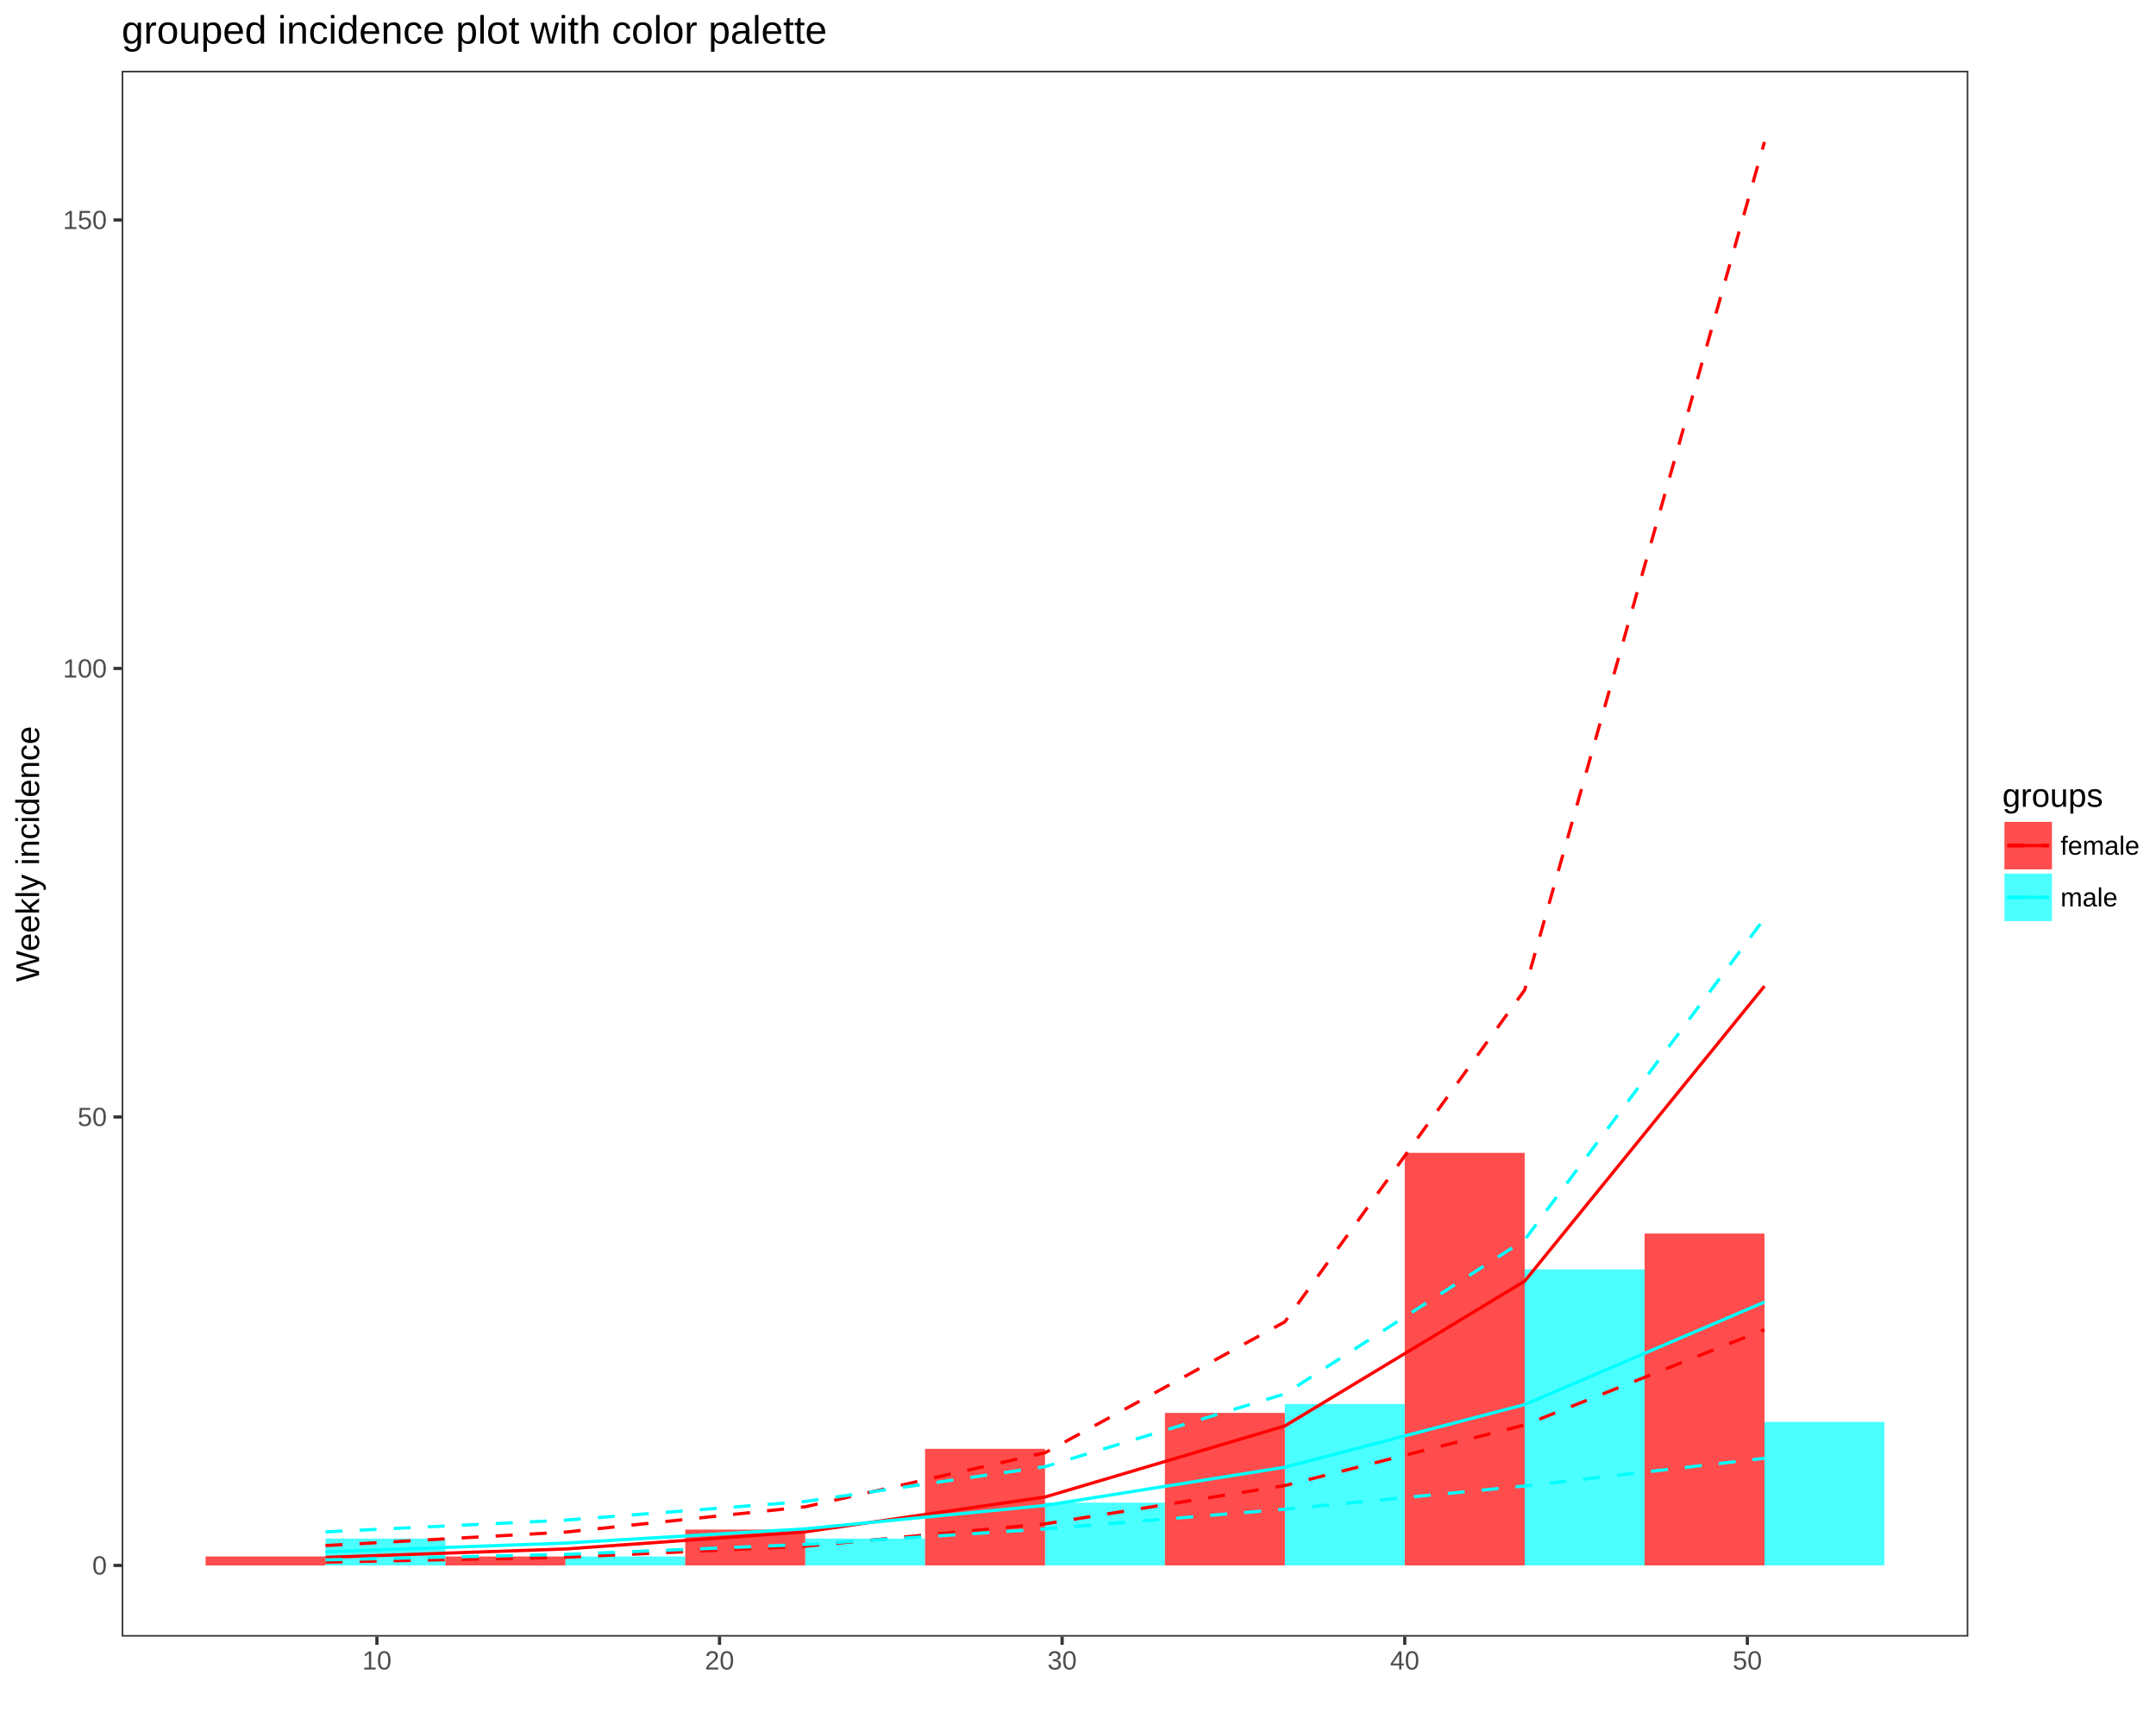
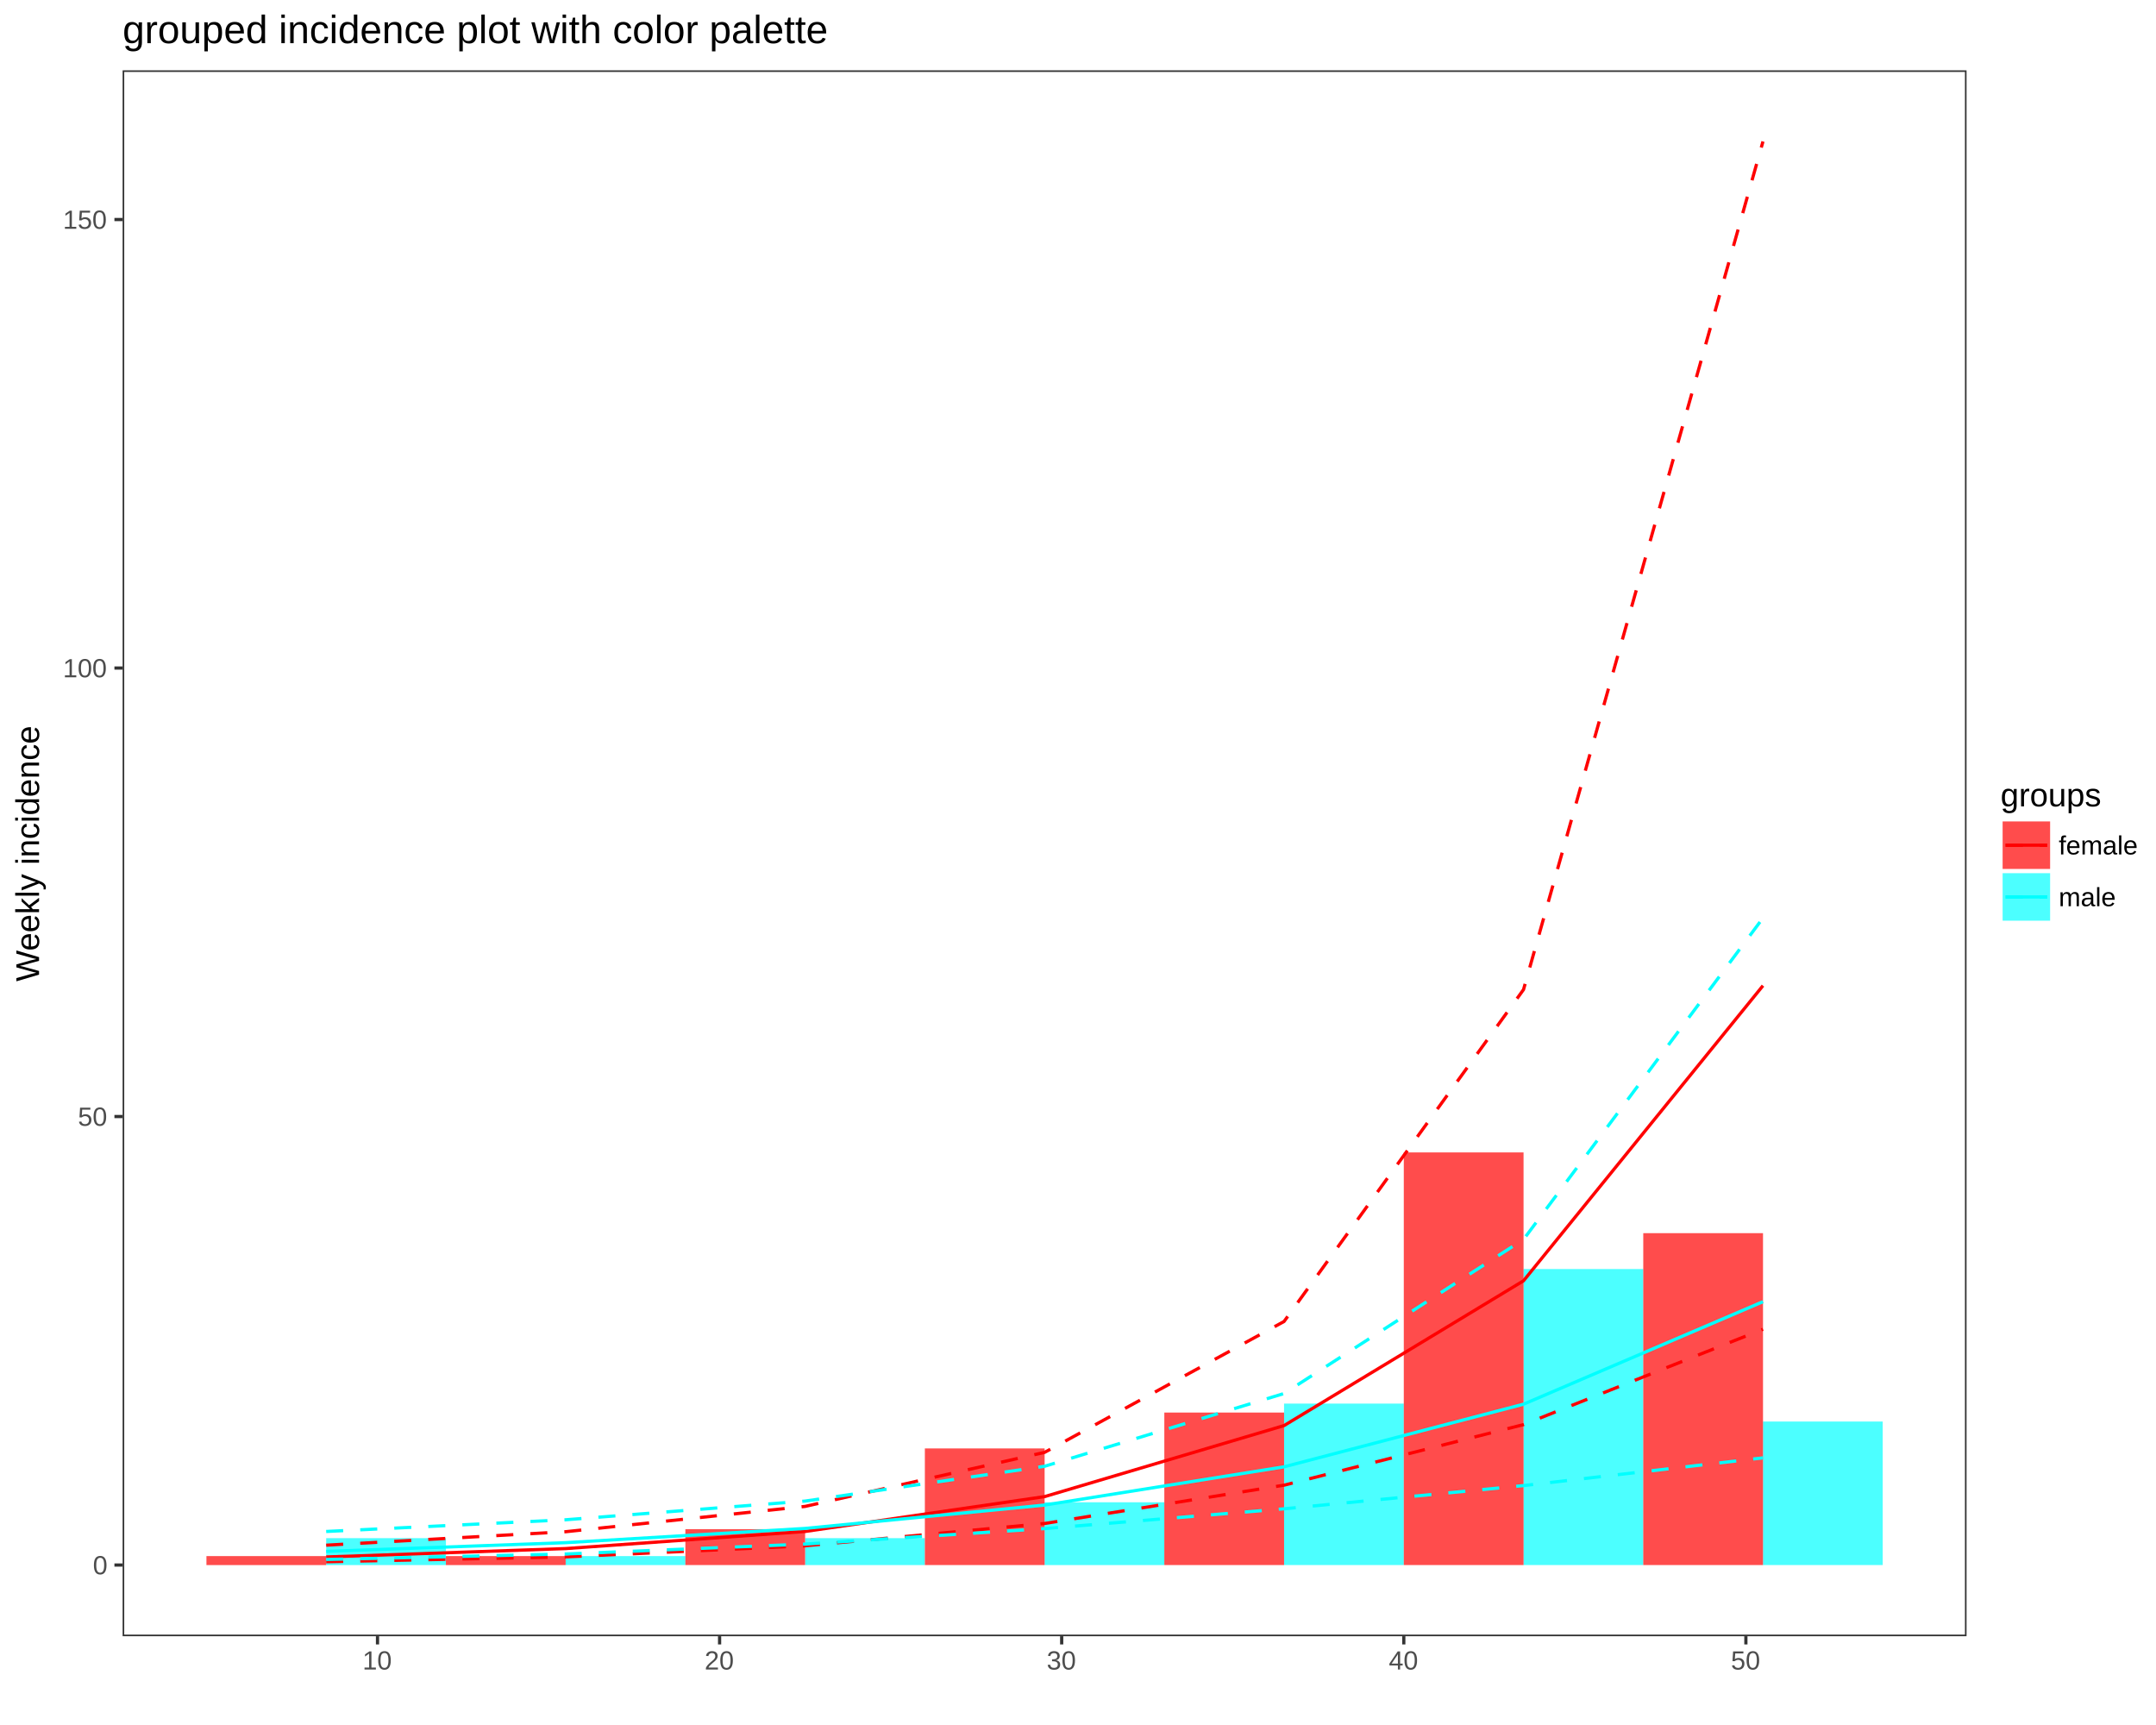
<svg xmlns="http://www.w3.org/2000/svg" viewBox="0 0 720.00 576.00">
  <defs>
    <style type="text/css">
    line, polyline, path, rect, circle {
      fill: none;
      stroke: #000000;
      stroke-linecap: round;
      stroke-linejoin: round;
      stroke-miterlimit: 10.00;
    }
  </style>
  </defs>
  <rect width="100%" height="100%" style="stroke: none; fill: #FFFFFF;" />
  <rect x="0.00" y="0.00" width="720.00" height="576.00" style="stroke-width: 1.07; stroke: #FFFFFF; fill: #FFFFFF;" />
  <defs>
-     <clipPath id="cpNDAuNjMwOXw2NTcuMzI5fDU0Ni40ODd8MjMuNjI2NQ==">
-       <rect x="40.63" y="23.63" width="616.70" height="522.86" />
+     <clipPath id="cpNDAuOTUzNHw2NTYuNzI5fDU0Ni4zNnwyMy40NzY3">
+       <rect x="40.95" y="23.48" width="615.78" height="522.88" />
    </clipPath>
  </defs>
-   <rect x="40.63" y="23.63" width="616.70" height="522.86" style="stroke-width: 1.07; stroke: none; fill: #FFFFFF;" clip-path="url(#cpNDAuNjMwOXw2NTcuMzI5fDU0Ni40ODd8MjMuNjI2NQ==)" />
-   <rect x="108.71" y="513.74" width="40.05" height="8.99" style="stroke-width: 1.07; stroke: none; stroke-linecap: butt; fill: #00FFFF; fill-opacity: 0.70;" clip-path="url(#cpNDAuNjMwOXw2NTcuMzI5fDU0Ni40ODd8MjMuNjI2NQ==)" />
-   <rect x="68.66" y="519.73" width="40.05" height="3.00" style="stroke-width: 1.07; stroke: none; stroke-linecap: butt; fill: #FF0000; fill-opacity: 0.70;" clip-path="url(#cpNDAuNjMwOXw2NTcuMzI5fDU0Ni40ODd8MjMuNjI2NQ==)" />
-   <rect x="188.80" y="519.73" width="40.05" height="3.00" style="stroke-width: 1.07; stroke: none; stroke-linecap: butt; fill: #00FFFF; fill-opacity: 0.70;" clip-path="url(#cpNDAuNjMwOXw2NTcuMzI5fDU0Ni40ODd8MjMuNjI2NQ==)" />
-   <rect x="148.75" y="519.73" width="40.05" height="3.00" style="stroke-width: 1.07; stroke: none; stroke-linecap: butt; fill: #FF0000; fill-opacity: 0.70;" clip-path="url(#cpNDAuNjMwOXw2NTcuMzI5fDU0Ni40ODd8MjMuNjI2NQ==)" />
-   <rect x="268.89" y="513.74" width="40.05" height="8.99" style="stroke-width: 1.07; stroke: none; stroke-linecap: butt; fill: #00FFFF; fill-opacity: 0.70;" clip-path="url(#cpNDAuNjMwOXw2NTcuMzI5fDU0Ni40ODd8MjMuNjI2NQ==)" />
-   <rect x="228.84" y="510.74" width="40.05" height="11.98" style="stroke-width: 1.07; stroke: none; stroke-linecap: butt; fill: #FF0000; fill-opacity: 0.70;" clip-path="url(#cpNDAuNjMwOXw2NTcuMzI5fDU0Ni40ODd8MjMuNjI2NQ==)" />
-   <rect x="348.98" y="501.76" width="40.05" height="20.97" style="stroke-width: 1.07; stroke: none; stroke-linecap: butt; fill: #00FFFF; fill-opacity: 0.70;" clip-path="url(#cpNDAuNjMwOXw2NTcuMzI5fDU0Ni40ODd8MjMuNjI2NQ==)" />
-   <rect x="308.93" y="483.78" width="40.05" height="38.94" style="stroke-width: 1.07; stroke: none; stroke-linecap: butt; fill: #FF0000; fill-opacity: 0.70;" clip-path="url(#cpNDAuNjMwOXw2NTcuMzI5fDU0Ni40ODd8MjMuNjI2NQ==)" />
-   <rect x="429.07" y="468.81" width="40.05" height="53.91" style="stroke-width: 1.07; stroke: none; stroke-linecap: butt; fill: #00FFFF; fill-opacity: 0.70;" clip-path="url(#cpNDAuNjMwOXw2NTcuMzI5fDU0Ni40ODd8MjMuNjI2NQ==)" />
-   <rect x="389.03" y="471.80" width="40.05" height="50.92" style="stroke-width: 1.07; stroke: none; stroke-linecap: butt; fill: #FF0000; fill-opacity: 0.70;" clip-path="url(#cpNDAuNjMwOXw2NTcuMzI5fDU0Ni40ODd8MjMuNjI2NQ==)" />
-   <rect x="509.16" y="423.88" width="40.05" height="98.84" style="stroke-width: 1.07; stroke: none; stroke-linecap: butt; fill: #00FFFF; fill-opacity: 0.70;" clip-path="url(#cpNDAuNjMwOXw2NTcuMzI5fDU0Ni40ODd8MjMuNjI2NQ==)" />
-   <rect x="469.12" y="384.95" width="40.05" height="137.78" style="stroke-width: 1.07; stroke: none; stroke-linecap: butt; fill: #FF0000; fill-opacity: 0.70;" clip-path="url(#cpNDAuNjMwOXw2NTcuMzI5fDU0Ni40ODd8MjMuNjI2NQ==)" />
-   <rect x="589.25" y="474.80" width="40.05" height="47.92" style="stroke-width: 1.07; stroke: none; stroke-linecap: butt; fill: #00FFFF; fill-opacity: 0.70;" clip-path="url(#cpNDAuNjMwOXw2NTcuMzI5fDU0Ni40ODd8MjMuNjI2NQ==)" />
-   <rect x="549.21" y="411.90" width="40.05" height="110.82" style="stroke-width: 1.07; stroke: none; stroke-linecap: butt; fill: #FF0000; fill-opacity: 0.70;" clip-path="url(#cpNDAuNjMwOXw2NTcuMzI5fDU0Ni40ODd8MjMuNjI2NQ==)" />
-   <polyline points="108.71,520.02 188.80,517.22 268.89,511.51 348.98,499.87 429.07,476.15 509.16,427.80 589.25,329.26 " style="stroke-width: 1.07; stroke: #FF0000; stroke-linecap: butt;" clip-path="url(#cpNDAuNjMwOXw2NTcuMzI5fDU0Ni40ODd8MjMuNjI2NQ==)" />
-   <polyline points="108.71,518.16 188.80,515.25 268.89,510.49 348.98,502.69 429.07,489.92 509.16,469.01 589.25,434.78 " style="stroke-width: 1.07; stroke: #00FFFF; stroke-linecap: butt;" clip-path="url(#cpNDAuNjMwOXw2NTcuMzI5fDU0Ni40ODd8MjMuNjI2NQ==)" />
-   <polyline points="108.71,521.62 188.80,520.00 268.89,516.30 348.98,508.84 429.07,496.05 509.16,475.83 589.25,443.98 " style="stroke-width: 1.07; stroke: #FF0000; stroke-dasharray: 5.69,5.69; stroke-linecap: butt;" clip-path="url(#cpNDAuNjMwOXw2NTcuMzI5fDU0Ni40ODd8MjMuNjI2NQ==)" />
-   <polyline points="108.71,520.86 188.80,519.03 268.89,515.71 348.98,510.55 429.07,503.94 509.16,496.19 589.25,486.93 " style="stroke-width: 1.07; stroke: #00FFFF; stroke-dasharray: 5.69,5.69; stroke-linecap: butt;" clip-path="url(#cpNDAuNjMwOXw2NTcuMzI5fDU0Ni40ODd8MjMuNjI2NQ==)" />
-   <polyline points="108.71,516.09 188.80,511.59 268.89,503.14 348.98,485.10 429.07,441.39 509.16,330.58 589.25,47.39 " style="stroke-width: 1.07; stroke: #FF0000; stroke-dasharray: 5.69,5.69; stroke-linecap: butt;" clip-path="url(#cpNDAuNjMwOXw2NTcuMzI5fDU0Ni40ODd8MjMuNjI2NQ==)" />
-   <polyline points="108.71,511.51 188.80,507.60 268.89,501.36 348.98,489.74 429.07,465.44 509.16,414.01 589.25,306.66 " style="stroke-width: 1.07; stroke: #00FFFF; stroke-dasharray: 5.69,5.69; stroke-linecap: butt;" clip-path="url(#cpNDAuNjMwOXw2NTcuMzI5fDU0Ni40ODd8MjMuNjI2NQ==)" />
-   <rect x="40.63" y="23.63" width="616.70" height="522.86" style="stroke-width: 1.07; stroke: #333333;" clip-path="url(#cpNDAuNjMwOXw2NTcuMzI5fDU0Ni40ODd8MjMuNjI2NQ==)" />
+   <rect x="40.95" y="23.48" width="615.78" height="522.88" style="stroke-width: 1.07; stroke: none; fill: #FFFFFF;" clip-path="url(#cpNDAuOTUzNHw2NTYuNzI5fDU0Ni4zNnwyMy40NzY3)" />
+   <rect x="108.93" y="513.61" width="39.99" height="8.99" style="stroke-width: 1.07; stroke: none; stroke-linecap: butt; fill: #00FFFF; fill-opacity: 0.70;" clip-path="url(#cpNDAuOTUzNHw2NTYuNzI5fDU0Ni4zNnwyMy40NzY3)" />
+   <rect x="68.94" y="519.60" width="39.99" height="3.00" style="stroke-width: 1.07; stroke: none; stroke-linecap: butt; fill: #FF0000; fill-opacity: 0.70;" clip-path="url(#cpNDAuOTUzNHw2NTYuNzI5fDU0Ni4zNnwyMy40NzY3)" />
+   <rect x="188.90" y="519.60" width="39.99" height="3.00" style="stroke-width: 1.07; stroke: none; stroke-linecap: butt; fill: #00FFFF; fill-opacity: 0.70;" clip-path="url(#cpNDAuOTUzNHw2NTYuNzI5fDU0Ni4zNnwyMy40NzY3)" />
+   <rect x="148.91" y="519.60" width="39.99" height="3.00" style="stroke-width: 1.07; stroke: none; stroke-linecap: butt; fill: #FF0000; fill-opacity: 0.70;" clip-path="url(#cpNDAuOTUzNHw2NTYuNzI5fDU0Ni4zNnwyMy40NzY3)" />
+   <rect x="268.87" y="513.61" width="39.99" height="8.99" style="stroke-width: 1.07; stroke: none; stroke-linecap: butt; fill: #00FFFF; fill-opacity: 0.70;" clip-path="url(#cpNDAuOTUzNHw2NTYuNzI5fDU0Ni4zNnwyMy40NzY3)" />
+   <rect x="228.88" y="510.61" width="39.99" height="11.98" style="stroke-width: 1.07; stroke: none; stroke-linecap: butt; fill: #FF0000; fill-opacity: 0.70;" clip-path="url(#cpNDAuOTUzNHw2NTYuNzI5fDU0Ni4zNnwyMy40NzY3)" />
+   <rect x="348.84" y="501.63" width="39.99" height="20.97" style="stroke-width: 1.07; stroke: none; stroke-linecap: butt; fill: #00FFFF; fill-opacity: 0.70;" clip-path="url(#cpNDAuOTUzNHw2NTYuNzI5fDU0Ni4zNnwyMy40NzY3)" />
+   <rect x="308.86" y="483.65" width="39.99" height="38.94" style="stroke-width: 1.07; stroke: none; stroke-linecap: butt; fill: #FF0000; fill-opacity: 0.70;" clip-path="url(#cpNDAuOTUzNHw2NTYuNzI5fDU0Ni4zNnwyMy40NzY3)" />
+   <rect x="428.81" y="468.68" width="39.99" height="53.91" style="stroke-width: 1.07; stroke: none; stroke-linecap: butt; fill: #00FFFF; fill-opacity: 0.70;" clip-path="url(#cpNDAuOTUzNHw2NTYuNzI5fDU0Ni4zNnwyMy40NzY3)" />
+   <rect x="388.83" y="471.67" width="39.99" height="50.92" style="stroke-width: 1.07; stroke: none; stroke-linecap: butt; fill: #FF0000; fill-opacity: 0.70;" clip-path="url(#cpNDAuOTUzNHw2NTYuNzI5fDU0Ni4zNnwyMy40NzY3)" />
+   <rect x="508.78" y="423.75" width="39.99" height="98.84" style="stroke-width: 1.07; stroke: none; stroke-linecap: butt; fill: #00FFFF; fill-opacity: 0.70;" clip-path="url(#cpNDAuOTUzNHw2NTYuNzI5fDU0Ni4zNnwyMy40NzY3)" />
+   <rect x="468.80" y="384.81" width="39.99" height="137.78" style="stroke-width: 1.07; stroke: none; stroke-linecap: butt; fill: #FF0000; fill-opacity: 0.70;" clip-path="url(#cpNDAuOTUzNHw2NTYuNzI5fDU0Ni4zNnwyMy40NzY3)" />
+   <rect x="588.75" y="474.67" width="39.99" height="47.92" style="stroke-width: 1.07; stroke: none; stroke-linecap: butt; fill: #00FFFF; fill-opacity: 0.70;" clip-path="url(#cpNDAuOTUzNHw2NTYuNzI5fDU0Ni4zNnwyMy40NzY3)" />
+   <rect x="548.77" y="411.77" width="39.99" height="110.82" style="stroke-width: 1.07; stroke: none; stroke-linecap: butt; fill: #FF0000; fill-opacity: 0.70;" clip-path="url(#cpNDAuOTUzNHw2NTYuNzI5fDU0Ni4zNnwyMy40NzY3)" />
+   <polyline points="108.93,519.89 188.90,517.09 268.87,511.38 348.84,499.74 428.81,476.02 508.78,427.67 588.75,329.12 " style="stroke-width: 1.07; stroke: #FF0000; stroke-linecap: butt;" clip-path="url(#cpNDAuOTUzNHw2NTYuNzI5fDU0Ni4zNnwyMy40NzY3)" />
+   <polyline points="108.93,518.03 188.90,515.12 268.87,510.36 348.84,502.56 428.81,489.79 508.78,468.88 588.75,434.65 " style="stroke-width: 1.07; stroke: #00FFFF; stroke-linecap: butt;" clip-path="url(#cpNDAuOTUzNHw2NTYuNzI5fDU0Ni4zNnwyMy40NzY3)" />
+   <polyline points="108.93,521.49 188.90,519.87 268.87,516.17 348.84,508.71 428.81,495.92 508.78,475.70 588.75,443.85 " style="stroke-width: 1.07; stroke: #FF0000; stroke-dasharray: 5.69,5.69; stroke-linecap: butt;" clip-path="url(#cpNDAuOTUzNHw2NTYuNzI5fDU0Ni4zNnwyMy40NzY3)" />
+   <polyline points="108.93,520.73 188.90,518.90 268.87,515.59 348.84,510.42 428.81,503.81 508.78,496.06 588.75,486.80 " style="stroke-width: 1.07; stroke: #00FFFF; stroke-dasharray: 5.69,5.69; stroke-linecap: butt;" clip-path="url(#cpNDAuOTUzNHw2NTYuNzI5fDU0Ni4zNnwyMy40NzY3)" />
+   <polyline points="108.93,515.96 188.90,511.46 268.87,503.01 348.84,484.97 428.81,441.26 508.78,330.44 588.75,47.24 " style="stroke-width: 1.07; stroke: #FF0000; stroke-dasharray: 5.69,5.69; stroke-linecap: butt;" clip-path="url(#cpNDAuOTUzNHw2NTYuNzI5fDU0Ni4zNnwyMy40NzY3)" />
+   <polyline points="108.93,511.38 188.90,507.47 268.87,501.23 348.84,489.61 428.81,465.31 508.78,413.87 588.75,306.52 " style="stroke-width: 1.07; stroke: #00FFFF; stroke-dasharray: 5.69,5.69; stroke-linecap: butt;" clip-path="url(#cpNDAuOTUzNHw2NTYuNzI5fDU0Ni4zNnwyMy40NzY3)" />
+   <rect x="40.95" y="23.48" width="615.78" height="522.88" style="stroke-width: 1.07; stroke: #333333;" clip-path="url(#cpNDAuOTUzNHw2NTYuNzI5fDU0Ni4zNnwyMy40NzY3)" />
  <defs>
    <clipPath id="cpMHw3MjB8NTc2fDA=">
      <rect x="0.00" y="0.00" width="720.00" height="576.00" />
    </clipPath>
  </defs>
  <g clip-path="url(#cpMHw3MjB8NTc2fDA=)">
-     <text x="30.81" y="525.75" style="font-size: 8.80px; fill: #4D4D4D; font-family: Liberation Sans;" textLength="4.89px" lengthAdjust="spacingAndGlyphs">0</text>
+     <text x="31.02" y="525.69" style="font-size: 8.80px; fill: #4D4D4D; font-family: Liberation Sans;" textLength="5.01px" lengthAdjust="spacingAndGlyphs">0</text>
  </g>
  <g clip-path="url(#cpMHw3MjB8NTc2fDA=)">
-     <text x="25.91" y="375.99" style="font-size: 8.80px; fill: #4D4D4D; font-family: Liberation Sans;" textLength="9.79px" lengthAdjust="spacingAndGlyphs">50</text>
+     <text x="26.01" y="375.92" style="font-size: 8.80px; fill: #4D4D4D; font-family: Liberation Sans;" textLength="10.01px" lengthAdjust="spacingAndGlyphs">50</text>
  </g>
  <g clip-path="url(#cpMHw3MjB8NTc2fDA=)">
-     <text x="21.02" y="226.24" style="font-size: 8.80px; fill: #4D4D4D; font-family: Liberation Sans;" textLength="14.68px" lengthAdjust="spacingAndGlyphs">100</text>
+     <text x="21.01" y="226.16" style="font-size: 8.80px; fill: #4D4D4D; font-family: Liberation Sans;" textLength="15.02px" lengthAdjust="spacingAndGlyphs">100</text>
  </g>
  <g clip-path="url(#cpMHw3MjB8NTc2fDA=)">
-     <text x="21.02" y="76.48" style="font-size: 8.80px; fill: #4D4D4D; font-family: Liberation Sans;" textLength="14.68px" lengthAdjust="spacingAndGlyphs">150</text>
+     <text x="21.01" y="76.40" style="font-size: 8.80px; fill: #4D4D4D; font-family: Liberation Sans;" textLength="15.02px" lengthAdjust="spacingAndGlyphs">150</text>
  </g>
-   <polyline points="37.89,522.72 40.63,522.72 " style="stroke-width: 1.07; stroke: #333333; stroke-linecap: butt;" clip-path="url(#cpMHw3MjB8NTc2fDA=)" />
-   <polyline points="37.89,372.97 40.63,372.97 " style="stroke-width: 1.07; stroke: #333333; stroke-linecap: butt;" clip-path="url(#cpMHw3MjB8NTc2fDA=)" />
-   <polyline points="37.89,223.21 40.63,223.21 " style="stroke-width: 1.07; stroke: #333333; stroke-linecap: butt;" clip-path="url(#cpMHw3MjB8NTc2fDA=)" />
-   <polyline points="37.89,73.45 40.63,73.45 " style="stroke-width: 1.07; stroke: #333333; stroke-linecap: butt;" clip-path="url(#cpMHw3MjB8NTc2fDA=)" />
-   <polyline points="125.87,549.23 125.87,546.49 " style="stroke-width: 1.07; stroke: #333333; stroke-linecap: butt;" clip-path="url(#cpMHw3MjB8NTc2fDA=)" />
-   <polyline points="240.29,549.23 240.29,546.49 " style="stroke-width: 1.07; stroke: #333333; stroke-linecap: butt;" clip-path="url(#cpMHw3MjB8NTc2fDA=)" />
-   <polyline points="354.70,549.23 354.70,546.49 " style="stroke-width: 1.07; stroke: #333333; stroke-linecap: butt;" clip-path="url(#cpMHw3MjB8NTc2fDA=)" />
-   <polyline points="469.12,549.23 469.12,546.49 " style="stroke-width: 1.07; stroke: #333333; stroke-linecap: butt;" clip-path="url(#cpMHw3MjB8NTc2fDA=)" />
-   <polyline points="583.53,549.23 583.53,546.49 " style="stroke-width: 1.07; stroke: #333333; stroke-linecap: butt;" clip-path="url(#cpMHw3MjB8NTc2fDA=)" />
+   <polyline points="38.21,522.59 40.95,522.59 " style="stroke-width: 1.07; stroke: #333333; stroke-linecap: butt;" clip-path="url(#cpMHw3MjB8NTc2fDA=)" />
+   <polyline points="38.21,372.83 40.95,372.83 " style="stroke-width: 1.07; stroke: #333333; stroke-linecap: butt;" clip-path="url(#cpMHw3MjB8NTc2fDA=)" />
+   <polyline points="38.21,223.07 40.95,223.07 " style="stroke-width: 1.07; stroke: #333333; stroke-linecap: butt;" clip-path="url(#cpMHw3MjB8NTc2fDA=)" />
+   <polyline points="38.21,73.31 40.95,73.31 " style="stroke-width: 1.07; stroke: #333333; stroke-linecap: butt;" clip-path="url(#cpMHw3MjB8NTc2fDA=)" />
+   <polyline points="126.07,549.10 126.07,546.36 " style="stroke-width: 1.07; stroke: #333333; stroke-linecap: butt;" clip-path="url(#cpMHw3MjB8NTc2fDA=)" />
+   <polyline points="240.31,549.10 240.31,546.36 " style="stroke-width: 1.07; stroke: #333333; stroke-linecap: butt;" clip-path="url(#cpMHw3MjB8NTc2fDA=)" />
+   <polyline points="354.55,549.10 354.55,546.36 " style="stroke-width: 1.07; stroke: #333333; stroke-linecap: butt;" clip-path="url(#cpMHw3MjB8NTc2fDA=)" />
+   <polyline points="468.80,549.10 468.80,546.36 " style="stroke-width: 1.07; stroke: #333333; stroke-linecap: butt;" clip-path="url(#cpMHw3MjB8NTc2fDA=)" />
+   <polyline points="583.04,549.10 583.04,546.36 " style="stroke-width: 1.07; stroke: #333333; stroke-linecap: butt;" clip-path="url(#cpMHw3MjB8NTc2fDA=)" />
  <g clip-path="url(#cpMHw3MjB8NTc2fDA=)">
-     <text x="120.98" y="557.47" style="font-size: 8.80px; fill: #4D4D4D; font-family: Liberation Sans;" textLength="9.79px" lengthAdjust="spacingAndGlyphs">10</text>
+     <text x="121.06" y="557.48" style="font-size: 8.80px; fill: #4D4D4D; font-family: Liberation Sans;" textLength="10.01px" lengthAdjust="spacingAndGlyphs">10</text>
  </g>
  <g clip-path="url(#cpMHw3MjB8NTc2fDA=)">
-     <text x="235.39" y="557.47" style="font-size: 8.80px; fill: #4D4D4D; font-family: Liberation Sans;" textLength="9.79px" lengthAdjust="spacingAndGlyphs">20</text>
+     <text x="235.30" y="557.48" style="font-size: 8.80px; fill: #4D4D4D; font-family: Liberation Sans;" textLength="10.01px" lengthAdjust="spacingAndGlyphs">20</text>
  </g>
  <g clip-path="url(#cpMHw3MjB8NTc2fDA=)">
-     <text x="349.81" y="557.47" style="font-size: 8.80px; fill: #4D4D4D; font-family: Liberation Sans;" textLength="9.79px" lengthAdjust="spacingAndGlyphs">30</text>
+     <text x="349.55" y="557.48" style="font-size: 8.80px; fill: #4D4D4D; font-family: Liberation Sans;" textLength="10.01px" lengthAdjust="spacingAndGlyphs">30</text>
  </g>
  <g clip-path="url(#cpMHw3MjB8NTc2fDA=)">
-     <text x="464.22" y="557.47" style="font-size: 8.80px; fill: #4D4D4D; font-family: Liberation Sans;" textLength="9.79px" lengthAdjust="spacingAndGlyphs">40</text>
+     <text x="463.79" y="557.48" style="font-size: 8.80px; fill: #4D4D4D; font-family: Liberation Sans;" textLength="10.01px" lengthAdjust="spacingAndGlyphs">40</text>
  </g>
  <g clip-path="url(#cpMHw3MjB8NTc2fDA=)">
-     <text x="578.64" y="557.47" style="font-size: 8.80px; fill: #4D4D4D; font-family: Liberation Sans;" textLength="9.79px" lengthAdjust="spacingAndGlyphs">50</text>
+     <text x="578.04" y="557.48" style="font-size: 8.80px; fill: #4D4D4D; font-family: Liberation Sans;" textLength="10.01px" lengthAdjust="spacingAndGlyphs">50</text>
  </g>
  <g clip-path="url(#cpMHw3MjB8NTc2fDA=)">
-     <text transform="translate(13.05,327.85) rotate(-90)" style="font-size: 11.00px; font-family: Liberation Sans;" textLength="85.59px" lengthAdjust="spacingAndGlyphs">Weekly incidence</text>
+     <text transform="translate(13.04,327.72) rotate(-90)" style="font-size: 11.00px; font-family: Liberation Sans;" textLength="85.59px" lengthAdjust="spacingAndGlyphs">Weekly incidence</text>
  </g>
-   <rect x="668.67" y="261.83" width="45.85" height="46.45" style="stroke-width: 1.07; stroke: none; fill: #FFFFFF;" clip-path="url(#cpMHw3MjB8NTc2fDA=)" />
+   <rect x="668.07" y="261.70" width="46.45" height="46.44" style="stroke-width: 1.07; stroke: none; fill: #FFFFFF;" clip-path="url(#cpMHw3MjB8NTc2fDA=)" />
  <g clip-path="url(#cpMHw3MjB8NTc2fDA=)">
-     <text x="668.67" y="269.40" style="font-size: 11.00px; font-family: Liberation Sans;" textLength="33.63px" lengthAdjust="spacingAndGlyphs">groups</text>
+     <text x="668.07" y="269.26" style="font-size: 11.00px; font-family: Liberation Sans;" textLength="33.63px" lengthAdjust="spacingAndGlyphs">groups</text>
  </g>
-   <rect x="668.67" y="273.72" width="17.28" height="17.28" style="stroke-width: 1.07; stroke: none; fill: #FFFFFF;" clip-path="url(#cpMHw3MjB8NTc2fDA=)" />
-   <rect x="669.38" y="274.43" width="15.86" height="15.86" style="stroke-width: 1.07; stroke: none; stroke-linejoin: miter; fill: #FF0000; fill-opacity: 0.70;" clip-path="url(#cpMHw3MjB8NTc2fDA=)" />
-   <line x1="670.40" y1="282.36" x2="684.22" y2="282.36" style="stroke-width: 1.07; stroke: #FF0000; stroke-linecap: butt;" clip-path="url(#cpMHw3MjB8NTc2fDA=)" />
-   <line x1="670.40" y1="282.36" x2="684.22" y2="282.36" style="stroke-width: 1.07; stroke: #FF0000; stroke-dasharray: 5.69,5.69; stroke-linecap: butt;" clip-path="url(#cpMHw3MjB8NTc2fDA=)" />
-   <line x1="670.40" y1="282.36" x2="684.22" y2="282.36" style="stroke-width: 1.07; stroke: #FF0000; stroke-dasharray: 5.69,5.69; stroke-linecap: butt;" clip-path="url(#cpMHw3MjB8NTc2fDA=)" />
-   <rect x="668.67" y="291.00" width="17.28" height="17.28" style="stroke-width: 1.07; stroke: none; fill: #FFFFFF;" clip-path="url(#cpMHw3MjB8NTc2fDA=)" />
-   <rect x="669.38" y="291.71" width="15.86" height="15.86" style="stroke-width: 1.07; stroke: none; stroke-linejoin: miter; fill: #00FFFF; fill-opacity: 0.70;" clip-path="url(#cpMHw3MjB8NTc2fDA=)" />
-   <line x1="670.40" y1="299.64" x2="684.22" y2="299.64" style="stroke-width: 1.07; stroke: #00FFFF; stroke-linecap: butt;" clip-path="url(#cpMHw3MjB8NTc2fDA=)" />
-   <line x1="670.40" y1="299.64" x2="684.22" y2="299.64" style="stroke-width: 1.07; stroke: #00FFFF; stroke-dasharray: 5.69,5.69; stroke-linecap: butt;" clip-path="url(#cpMHw3MjB8NTc2fDA=)" />
-   <line x1="670.40" y1="299.64" x2="684.22" y2="299.64" style="stroke-width: 1.07; stroke: #00FFFF; stroke-dasharray: 5.69,5.69; stroke-linecap: butt;" clip-path="url(#cpMHw3MjB8NTc2fDA=)" />
+   <rect x="668.07" y="273.58" width="17.28" height="17.28" style="stroke-width: 1.07; stroke: none; fill: #FFFFFF;" clip-path="url(#cpMHw3MjB8NTc2fDA=)" />
+   <rect x="668.78" y="274.29" width="15.86" height="15.86" style="stroke-width: 1.07; stroke: none; stroke-linejoin: miter; fill: #FF0000; fill-opacity: 0.70;" clip-path="url(#cpMHw3MjB8NTc2fDA=)" />
+   <line x1="669.80" y1="282.22" x2="683.62" y2="282.22" style="stroke-width: 1.07; stroke: #FF0000; stroke-linecap: butt;" clip-path="url(#cpMHw3MjB8NTc2fDA=)" />
+   <line x1="669.80" y1="282.22" x2="683.62" y2="282.22" style="stroke-width: 1.07; stroke: #FF0000; stroke-dasharray: 5.69,5.69; stroke-linecap: butt;" clip-path="url(#cpMHw3MjB8NTc2fDA=)" />
+   <line x1="669.80" y1="282.22" x2="683.62" y2="282.22" style="stroke-width: 1.07; stroke: #FF0000; stroke-dasharray: 5.69,5.69; stroke-linecap: butt;" clip-path="url(#cpMHw3MjB8NTc2fDA=)" />
+   <rect x="668.07" y="290.86" width="17.28" height="17.28" style="stroke-width: 1.07; stroke: none; fill: #FFFFFF;" clip-path="url(#cpMHw3MjB8NTc2fDA=)" />
+   <rect x="668.78" y="291.57" width="15.86" height="15.86" style="stroke-width: 1.07; stroke: none; stroke-linejoin: miter; fill: #00FFFF; fill-opacity: 0.70;" clip-path="url(#cpMHw3MjB8NTc2fDA=)" />
+   <line x1="669.80" y1="299.50" x2="683.62" y2="299.50" style="stroke-width: 1.07; stroke: #00FFFF; stroke-linecap: butt;" clip-path="url(#cpMHw3MjB8NTc2fDA=)" />
+   <line x1="669.80" y1="299.50" x2="683.62" y2="299.50" style="stroke-width: 1.07; stroke: #00FFFF; stroke-dasharray: 5.69,5.69; stroke-linecap: butt;" clip-path="url(#cpMHw3MjB8NTc2fDA=)" />
+   <line x1="669.80" y1="299.50" x2="683.62" y2="299.50" style="stroke-width: 1.07; stroke: #00FFFF; stroke-dasharray: 5.69,5.69; stroke-linecap: butt;" clip-path="url(#cpMHw3MjB8NTc2fDA=)" />
  <g clip-path="url(#cpMHw3MjB8NTc2fDA=)">
-     <text x="688.11" y="285.39" style="font-size: 8.80px; font-family: Liberation Sans;" textLength="26.41px" lengthAdjust="spacingAndGlyphs">female</text>
+     <text x="687.51" y="285.31" style="font-size: 8.80px; font-family: Liberation Sans;" textLength="27.01px" lengthAdjust="spacingAndGlyphs">female</text>
  </g>
  <g clip-path="url(#cpMHw3MjB8NTc2fDA=)">
-     <text x="688.11" y="302.67" style="font-size: 8.80px; font-family: Liberation Sans;" textLength="19.07px" lengthAdjust="spacingAndGlyphs">male</text>
+     <text x="687.51" y="302.59" style="font-size: 8.80px; font-family: Liberation Sans;" textLength="19.51px" lengthAdjust="spacingAndGlyphs">male</text>
  </g>
  <g clip-path="url(#cpMHw3MjB8NTc2fDA=)">
-     <text x="40.63" y="14.56" style="font-size: 13.20px; font-family: Liberation Sans;" textLength="235.55px" lengthAdjust="spacingAndGlyphs">grouped incidence plot with color palette</text>
+     <text x="40.95" y="14.42" style="font-size: 13.20px; font-family: Liberation Sans;" textLength="231.98px" lengthAdjust="spacingAndGlyphs">grouped incidence plot with color palette</text>
  </g>
</svg>
